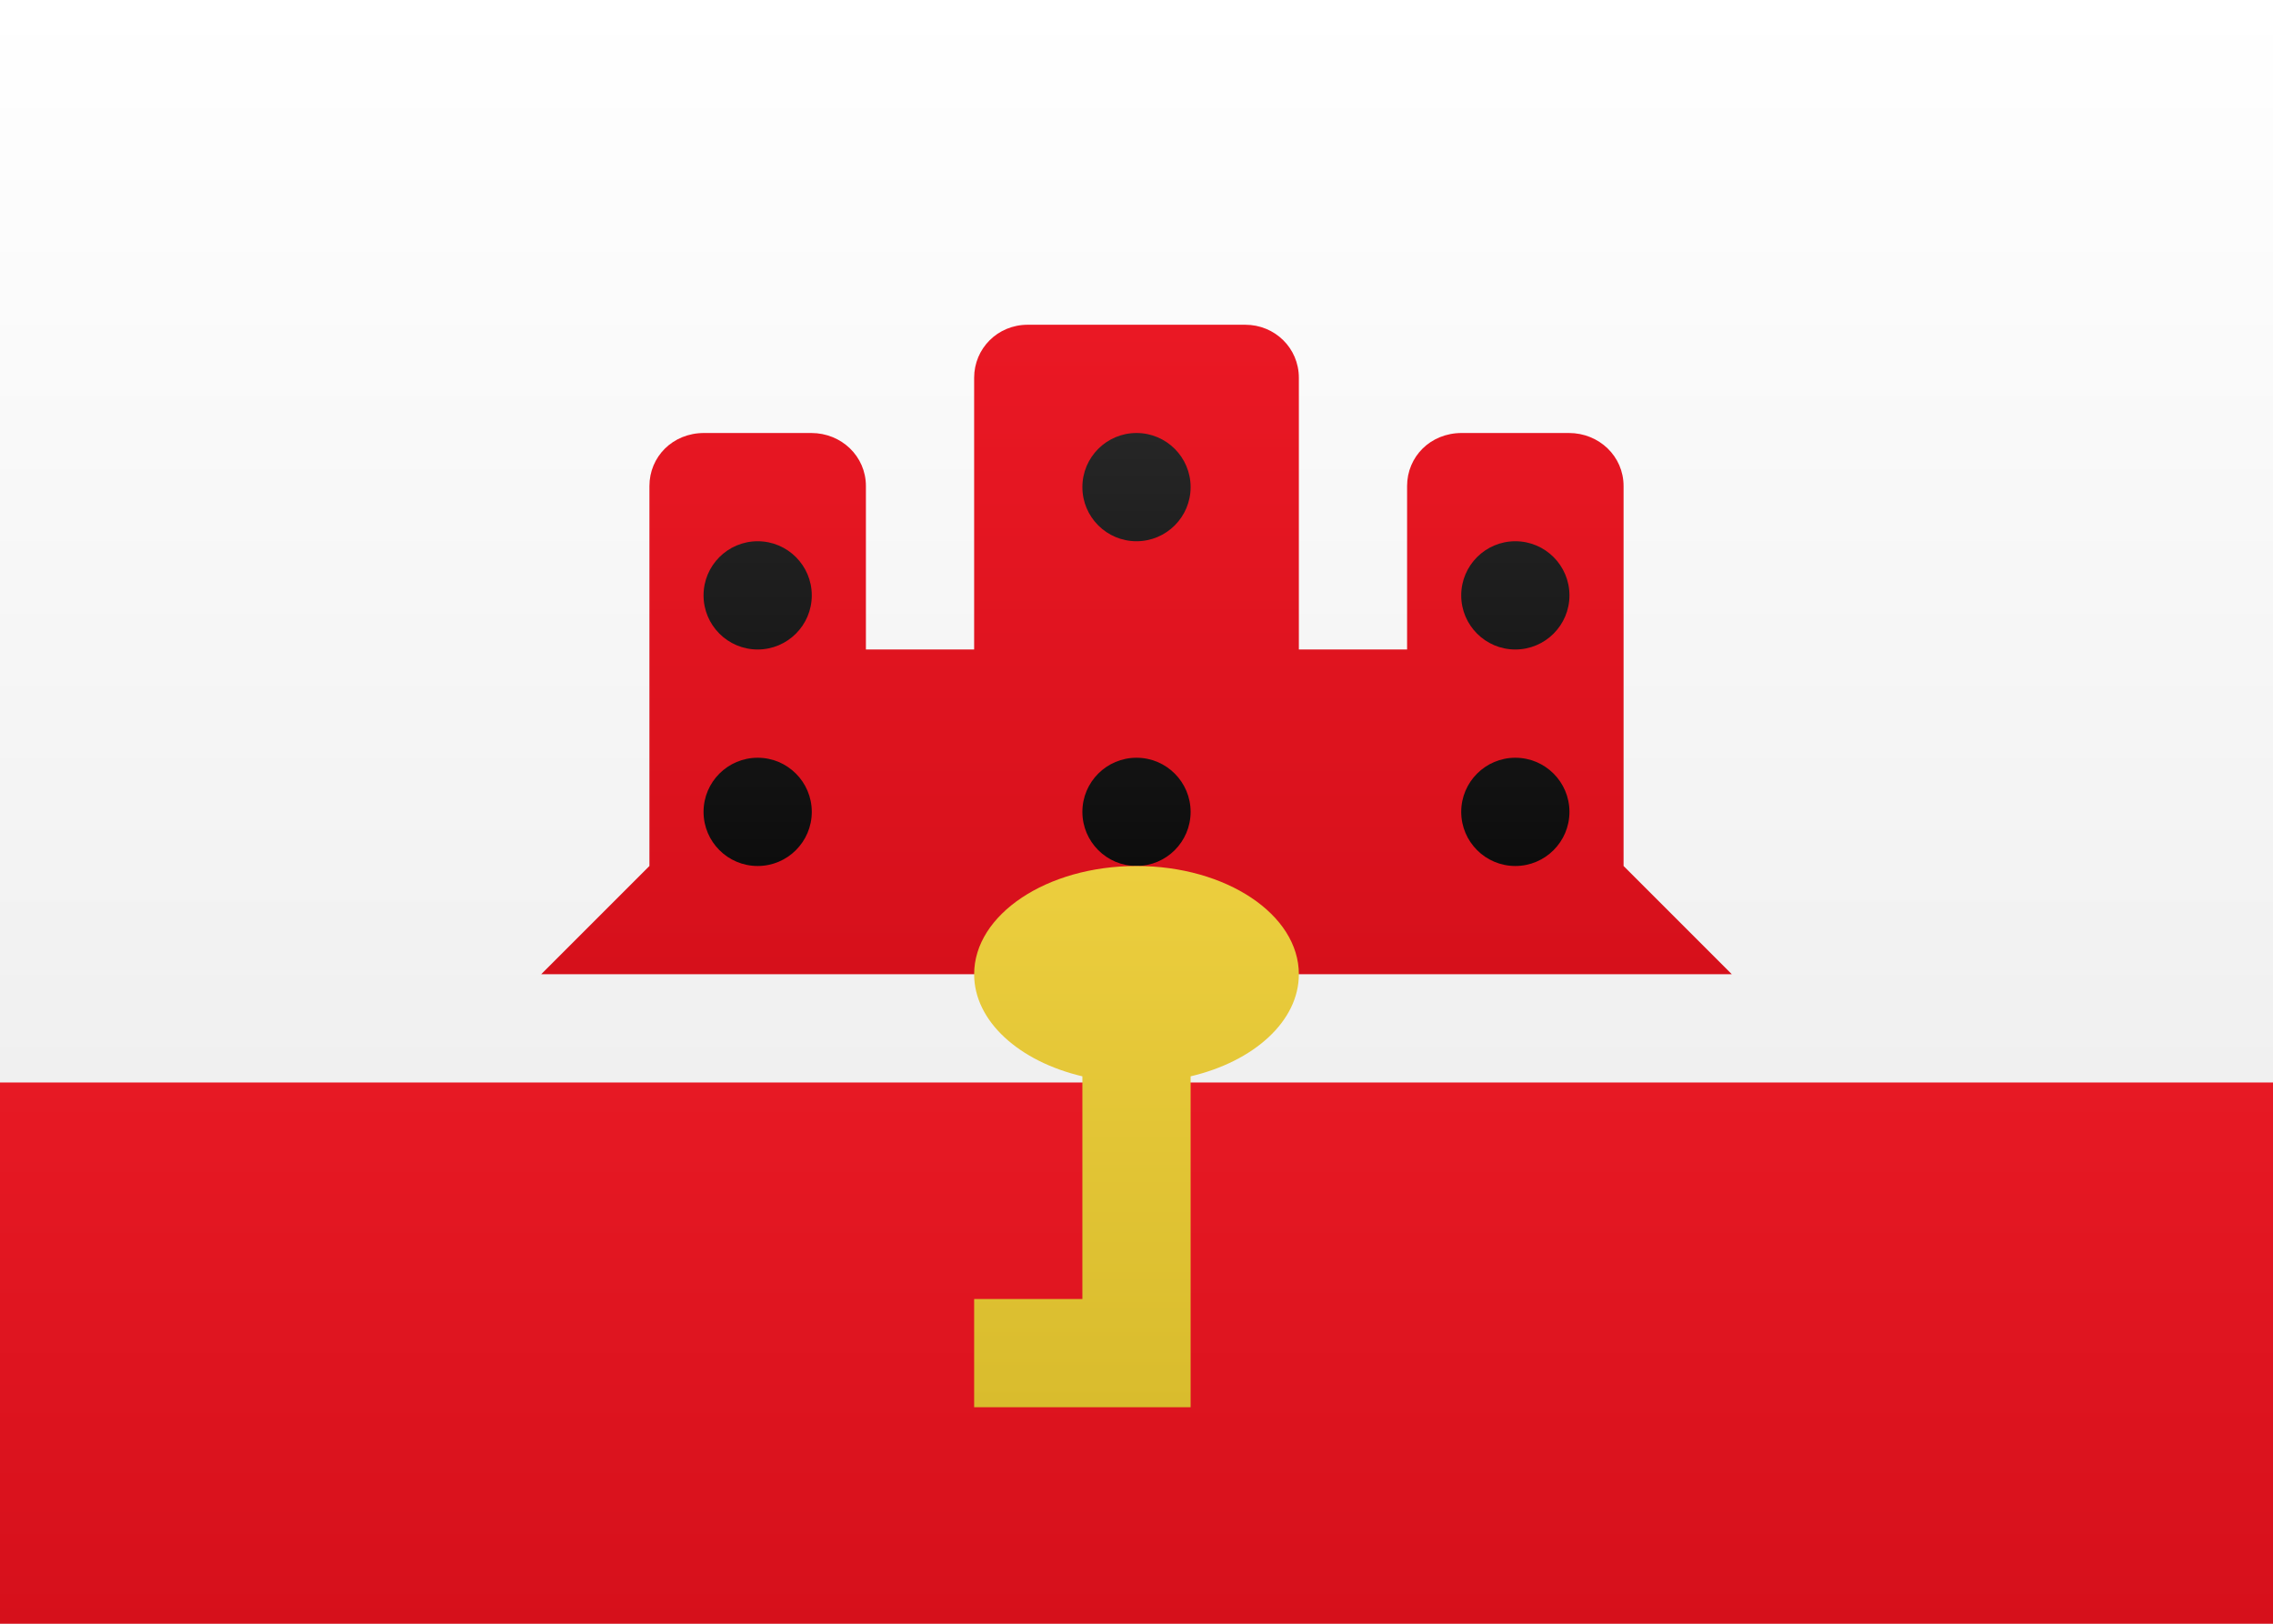
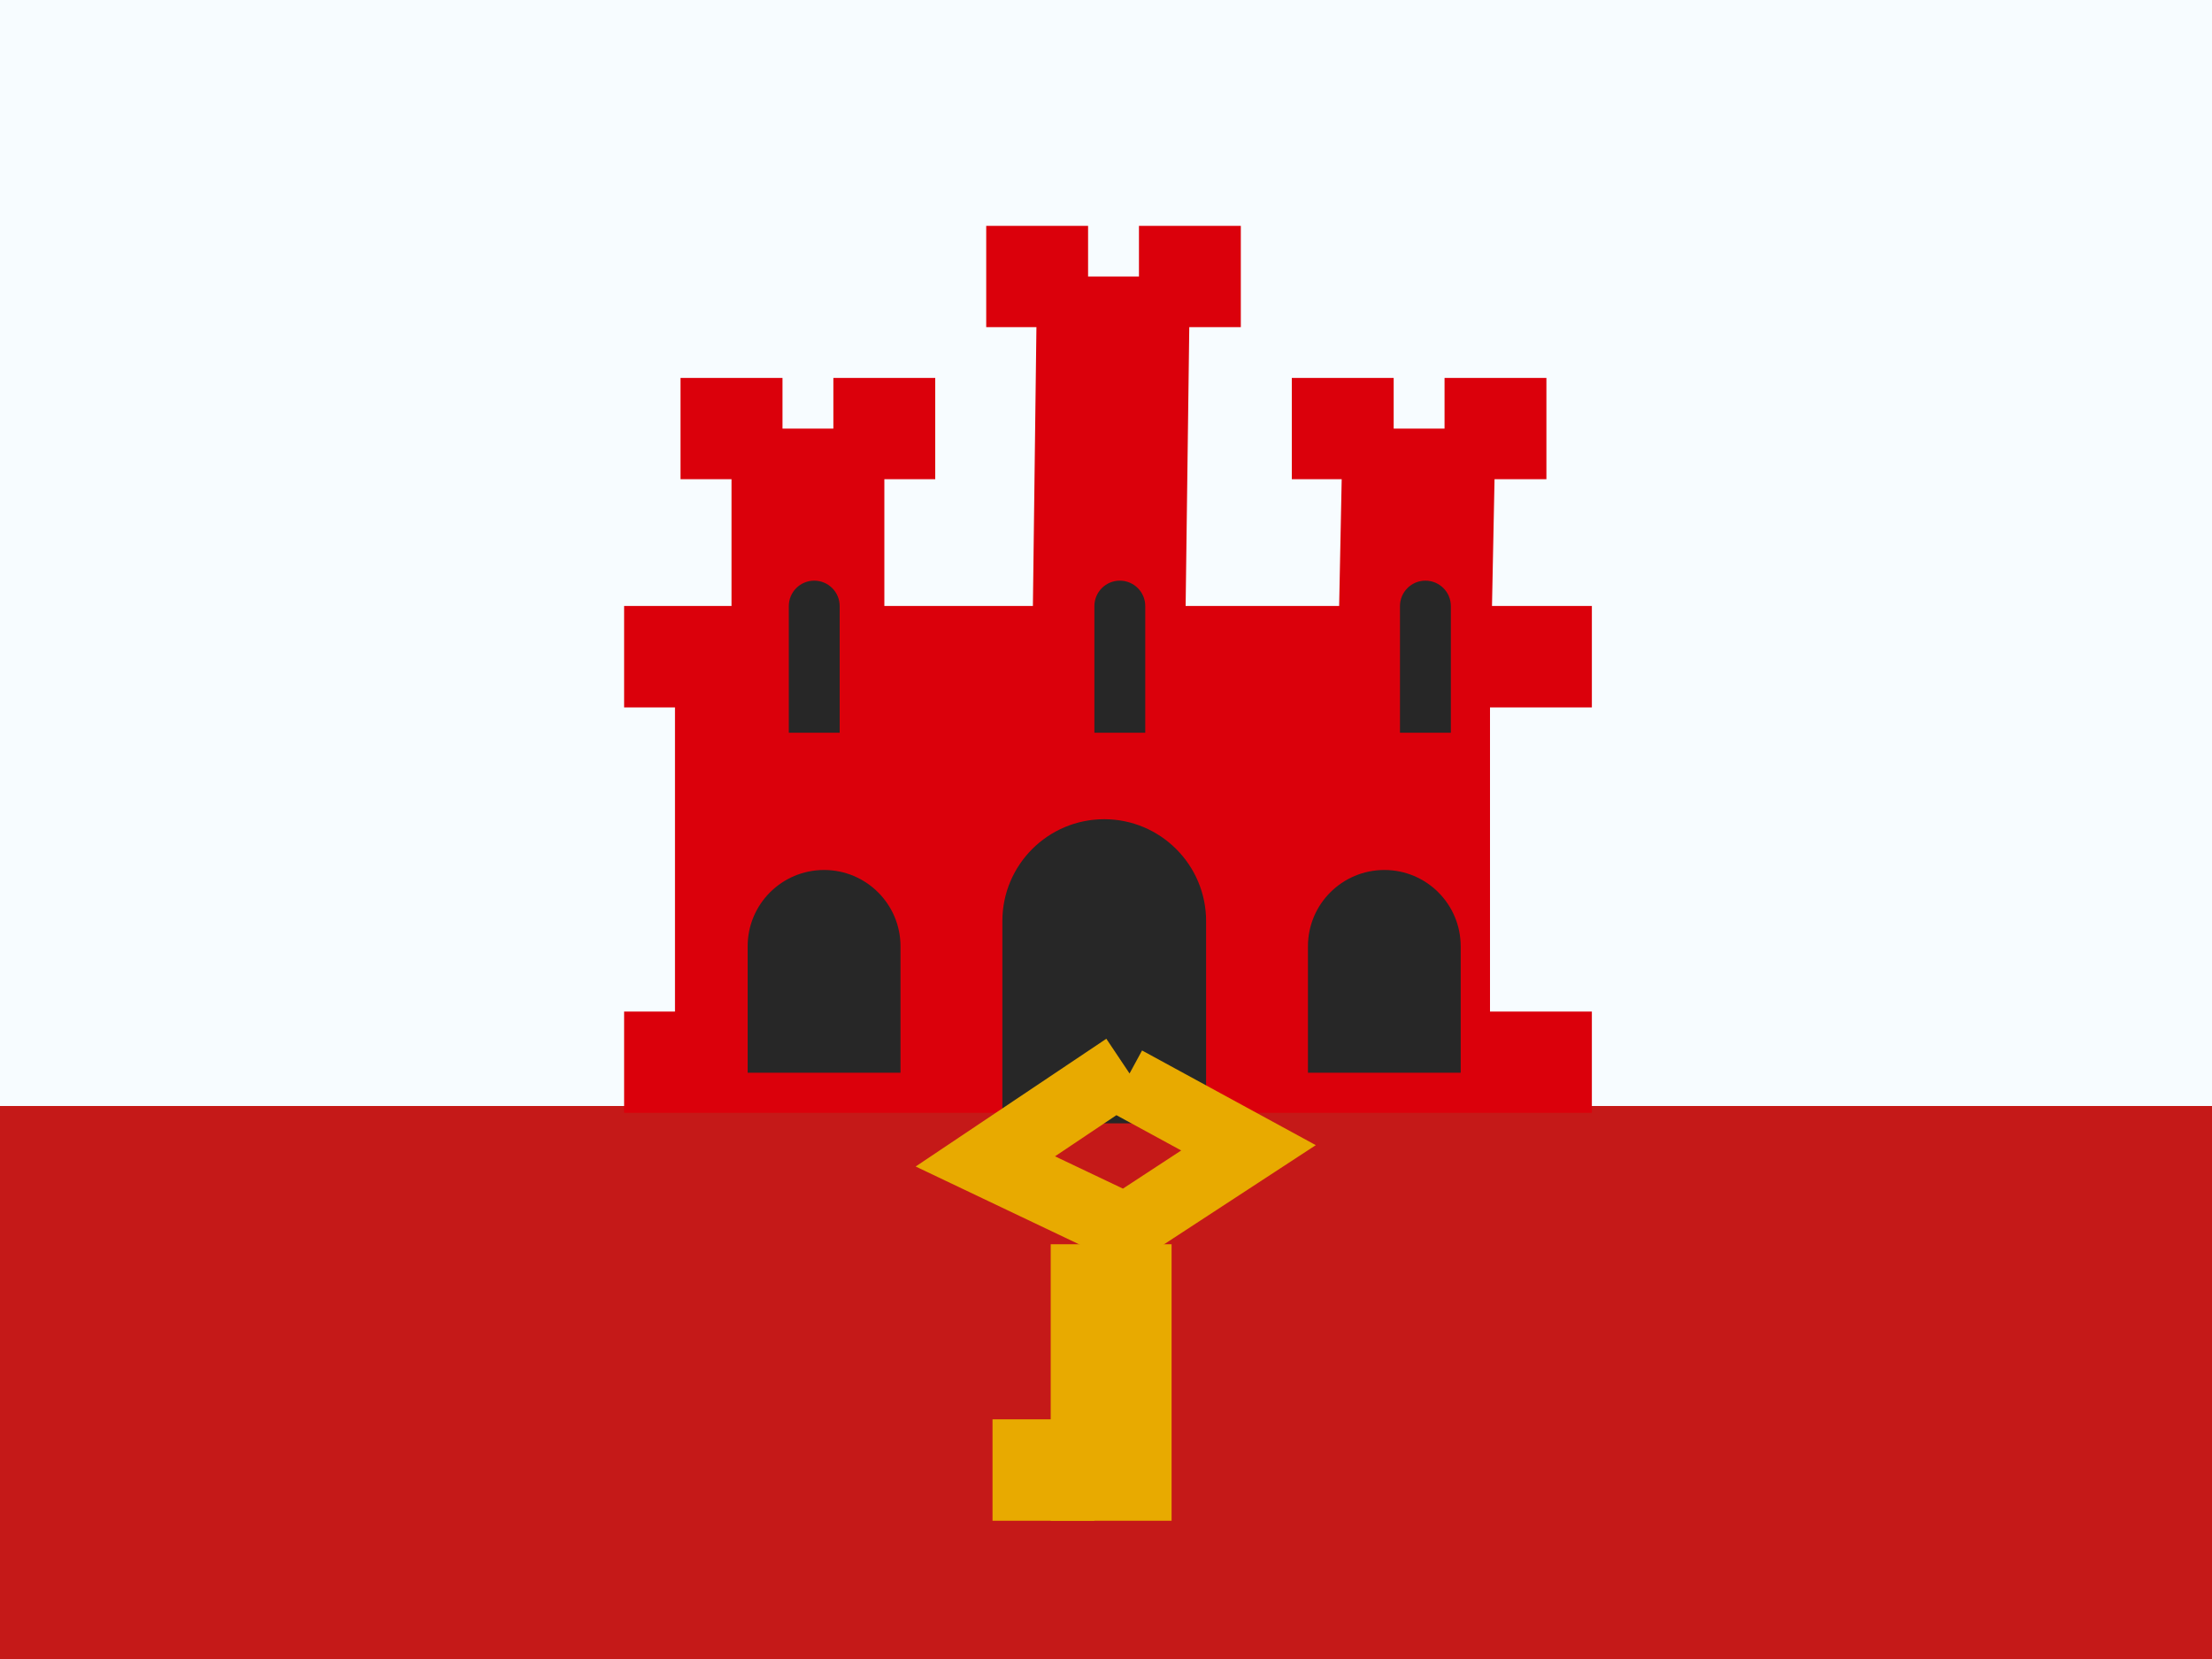
- <svg xmlns="http://www.w3.org/2000/svg" width="21px" height="15px" viewBox="0 0 21 15" version="1.1">
-   <defs>
-     <linearGradient x1="50%" y1="0%" x2="50%" y2="100%" id="linearGradient-1">
-       <stop stop-color="#FFFFFF" offset="0%" />
-       <stop stop-color="#F0F0F0" offset="100%" />
-     </linearGradient>
-     <linearGradient x1="50%" y1="0%" x2="50%" y2="100%" id="linearGradient-2">
-       <stop stop-color="#E71924" offset="0%" />
-       <stop stop-color="#D6101B" offset="100%" />
-     </linearGradient>
-     <linearGradient x1="50%" y1="0%" x2="50%" y2="100%" id="linearGradient-3">
-       <stop stop-color="#EA1824" offset="0%" />
-       <stop stop-color="#D6101B" offset="100%" />
-     </linearGradient>
-     <linearGradient x1="50%" y1="0%" x2="50%" y2="100%" id="linearGradient-4">
-       <stop stop-color="#262626" offset="0%" />
-       <stop stop-color="#0D0D0D" offset="100%" />
-     </linearGradient>
-     <linearGradient x1="50%" y1="0%" x2="50%" y2="100%" id="linearGradient-5">
-       <stop stop-color="#ECCE3E" offset="0%" />
-       <stop stop-color="#D9BC2D" offset="100%" />
-     </linearGradient>
-   </defs>
-   <g id="Symbols" stroke="none" stroke-width="1" fill="none" fill-rule="evenodd">
-     <g id="GI">
-       <rect id="FlagBackground" fill="url(#linearGradient-1)" x="0" y="0" width="21" height="15" />
-       <rect id="Rectangle-2" fill="url(#linearGradient-1)" x="0" y="0" width="21" height="10" />
-       <rect id="Combined-Shape" fill="url(#linearGradient-2)" x="0" y="10" width="21" height="5" />
-       <path d="M9,6 L8,6 L8,4.49 C8,4.215 7.774,4 7.495,4 L6.505,4 C6.214,4 6,4.22 6,4.49 L6,6.755 L6,8 L5,9 L16,9 L15,8 L15,6.755 L15,4.49 C15,4.215 14.774,4 14.495,4 L13.505,4 C13.214,4 13,4.22 13,4.49 L13,6 L12,6 L12,3.49 C12,3.215 11.778,3 11.505,3 L9.495,3 C9.216,3 9,3.22 9,3.49 L9,6 Z" id="Combined-Shape" fill="url(#linearGradient-3)" />
-       <path d="M7,8 C6.724,8 6.5,7.776 6.5,7.5 C6.5,7.224 6.724,7 7,7 C7.276,7 7.5,7.224 7.5,7.5 C7.5,7.776 7.276,8 7,8 Z M7,6 C6.724,6 6.5,5.776 6.5,5.5 C6.5,5.224 6.724,5 7,5 C7.276,5 7.5,5.224 7.5,5.5 C7.5,5.776 7.276,6 7,6 Z M10.5,8 C10.224,8 10,7.776 10,7.5 C10,7.224 10.224,7 10.5,7 C10.776,7 11,7.224 11,7.5 C11,7.776 10.776,8 10.5,8 Z M10.5,5 C10.224,5 10,4.776 10,4.5 C10,4.224 10.224,4 10.5,4 C10.776,4 11,4.224 11,4.5 C11,4.776 10.776,5 10.5,5 Z M14,8 C13.724,8 13.5,7.776 13.5,7.5 C13.5,7.224 13.724,7 14,7 C14.276,7 14.5,7.224 14.5,7.5 C14.5,7.776 14.276,8 14,8 Z M14,6 C13.724,6 13.5,5.776 13.5,5.5 C13.5,5.224 13.724,5 14,5 C14.276,5 14.5,5.224 14.5,5.5 C14.5,5.776 14.276,6 14,6 Z" id="Combined-Shape" fill="url(#linearGradient-4)" />
-       <path d="M10,9.943 L10,12 L9,12 L9,13 L11,13 L11,9.943 C11.583,9.806 12,9.435 12,9 C12,8.448 11.328,8 10.5,8 C9.672,8 9,8.448 9,9 C9,9.435 9.417,9.806 10,9.943 Z" id="Combined-Shape" fill="url(#linearGradient-5)" />
-     </g>
+ <svg xmlns="http://www.w3.org/2000/svg" width="20" height="15" viewBox="0 0 20 15" fill="none">
+   <mask id="mask0_964_6838" style="mask-type:alpha" maskUnits="userSpaceOnUse" x="0" y="0" width="20" height="15">
+     <rect width="20" height="15" fill="white" />
+   </mask>
+   <g mask="url(#mask0_964_6838)">
+     <rect width="20" height="15" fill="#F7FCFF" />
+     <path fill-rule="evenodd" clip-rule="evenodd" d="M0 10H20V15H0V10Z" fill="#C51918" />
+     <path fill-rule="evenodd" clip-rule="evenodd" d="M9.838 2.042H8.917V2.958H9.371L9.339 5.479H7.996V4.333H8.456V3.417H7.535V3.875H7.075V3.417H6.153V4.333H6.614V5.479H5.643V6.396L6.103 6.396V9.146H5.643V10.062H14.393V9.146H13.472V6.396L14.393 6.396V5.479H13.49L13.513 4.333H13.982V3.417H13.061V3.875H12.601V3.417H11.68V4.333H12.131L12.108 5.479H10.72L10.753 2.958H11.219V2.042H10.298V2.5H9.838V2.042Z" fill="#DB000B" />
+     <path d="M7.132 5.48C7.132 5.353 7.235 5.25 7.362 5.25V5.25C7.489 5.25 7.592 5.353 7.592 5.48V6.625H7.132V5.48Z" fill="#272727" />
+     <path fill-rule="evenodd" clip-rule="evenodd" d="M6.76 8.556C6.76 8.175 7.069 7.866 7.451 7.866V7.866C7.832 7.866 8.142 8.175 8.142 8.556V9.699H6.76V8.556Z" fill="#272727" />
+     <path fill-rule="evenodd" clip-rule="evenodd" d="M11.826 8.556C11.826 8.175 12.135 7.866 12.517 7.866V7.866C12.898 7.866 13.207 8.175 13.207 8.556V9.699H11.826V8.556Z" fill="#272727" />
+     <path fill-rule="evenodd" clip-rule="evenodd" d="M9.063 8.328C9.063 7.82 9.475 7.407 9.984 7.407V7.407C10.492 7.407 10.905 7.82 10.905 8.328V10.157H9.063V8.328Z" fill="#272727" />
+     <path d="M9.895 5.48C9.895 5.353 9.998 5.25 10.125 5.25V5.25C10.252 5.25 10.355 5.353 10.355 5.48V6.625H9.895V5.48Z" fill="#272727" />
+     <path d="M12.658 5.48C12.658 5.353 12.761 5.25 12.888 5.25V5.25C13.015 5.25 13.118 5.353 13.118 5.48V6.625H12.658V5.48Z" fill="#272727" />
+     <path fill-rule="evenodd" clip-rule="evenodd" d="M10.326 9.498L10.213 9.706L10.003 9.392L8.279 10.547L10.201 11.462L11.897 10.354L10.326 9.498ZM9.539 10.455L10.094 10.083L10.68 10.402L10.153 10.747L9.539 10.455Z" fill="#E8AA00" />
+     <path fill-rule="evenodd" clip-rule="evenodd" d="M8.974 12.833H9.895V13.75H8.974V12.833Z" fill="#E8AA00" />
+     <path fill-rule="evenodd" clip-rule="evenodd" d="M9.5 11.25H10.593V13.75H9.5V11.25Z" fill="#E8AA00" />
  </g>
</svg>
